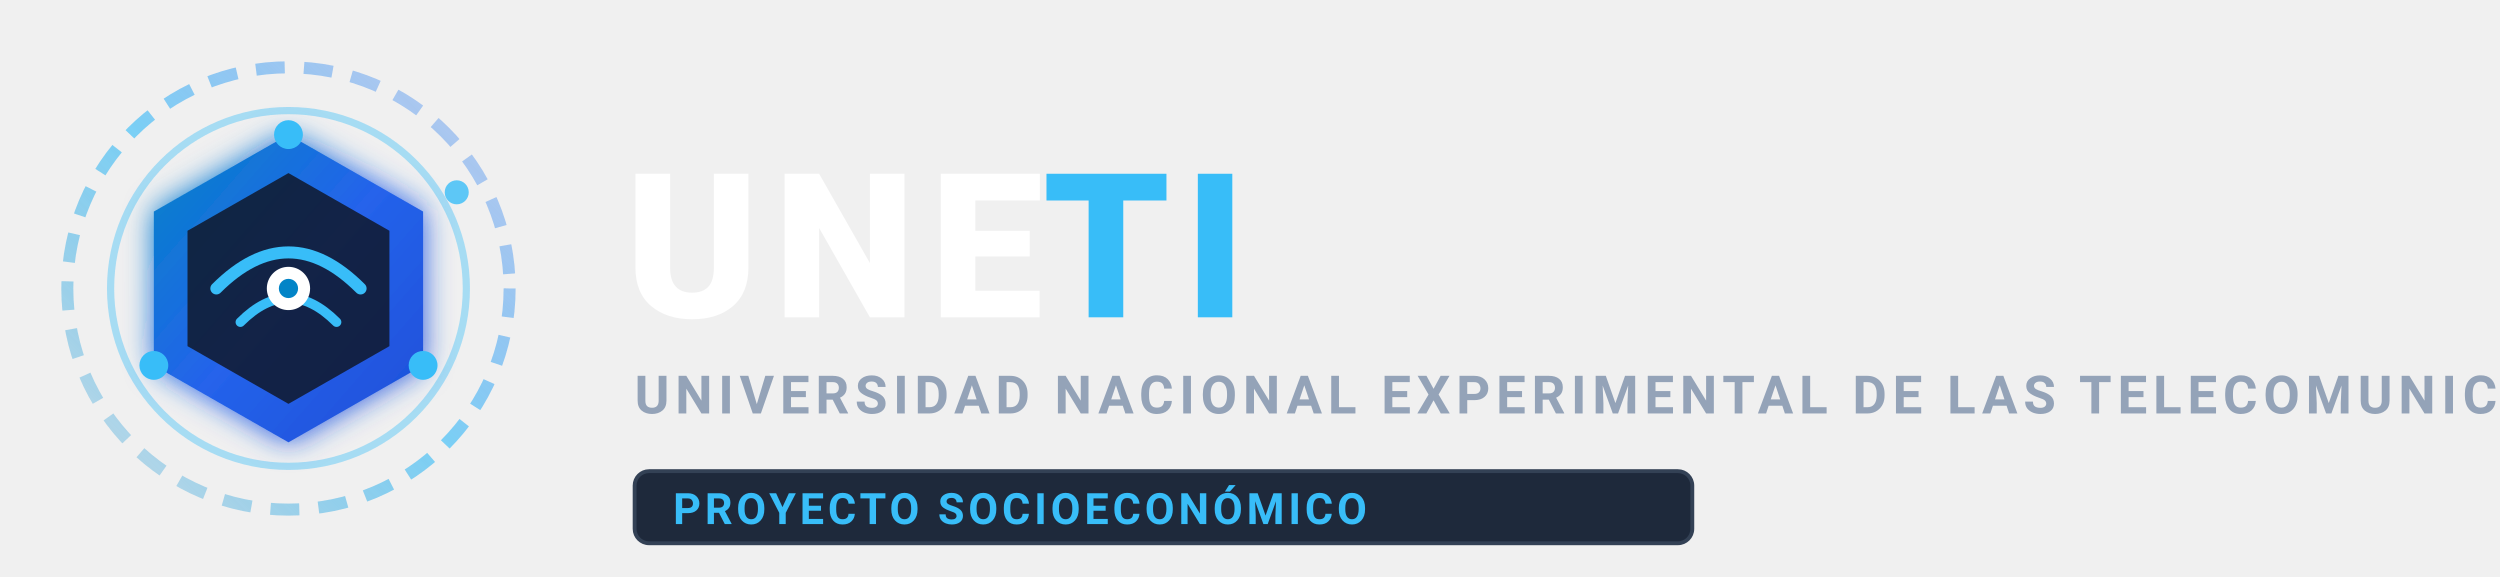
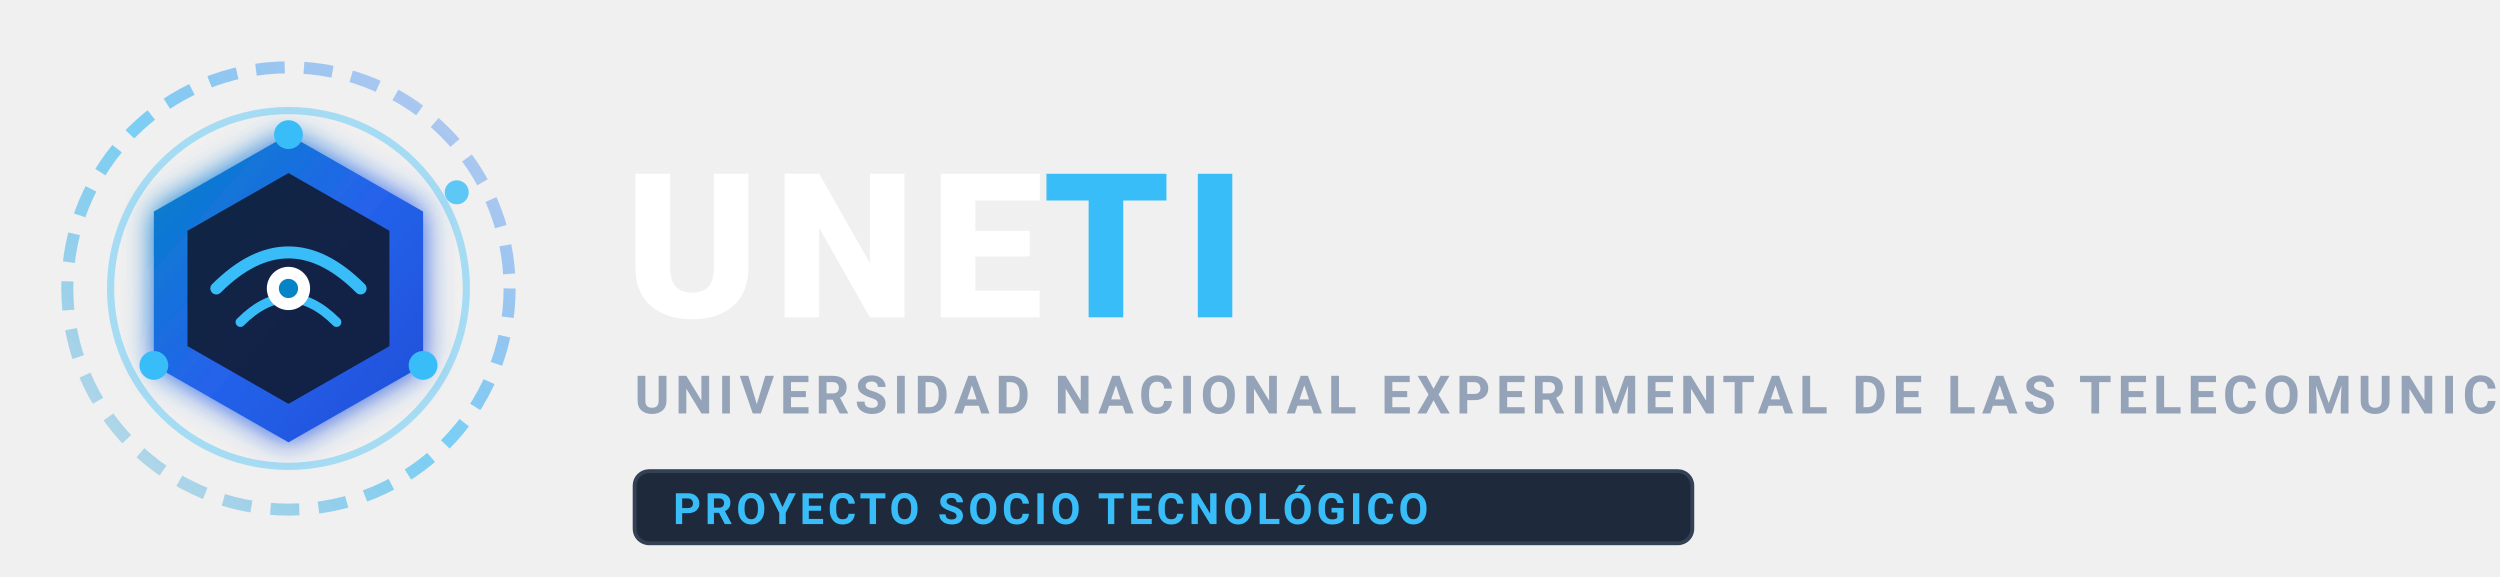
<svg xmlns="http://www.w3.org/2000/svg" viewBox="0 0 520 120" width="100%" height="100%">
  <defs>
    <linearGradient id="unetiGradPrimary" x1="0%" y1="0%" x2="100%" y2="100%">
      <stop offset="0%" stop-color="#0284C7" />
      <stop offset="50%" stop-color="#2563EB" />
      <stop offset="100%" stop-color="#1D4ED8" />
    </linearGradient>
    <linearGradient id="unetiGradCyan" x1="0%" y1="0%" x2="100%" y2="100%">
      <stop offset="0%" stop-color="#38BDF8" />
      <stop offset="100%" stop-color="#06B6D4" />
    </linearGradient>
    <linearGradient id="orbitGrad" x1="0%" y1="100%" x2="100%" y2="0%">
      <stop offset="0%" stop-color="#0284C7" stop-opacity="0.2" />
      <stop offset="50%" stop-color="#38BDF8" stop-opacity="0.8" />
      <stop offset="100%" stop-color="#2563EB" stop-opacity="0.3" />
    </linearGradient>
    <filter id="glow" x="-20%" y="-20%" width="140%" height="140%">
      <feGaussianBlur stdDeviation="3" result="blur" />
      <feComposite in="SourceGraphic" in2="blur" operator="over" />
    </filter>
  </defs>
  <g transform="translate(10, 10)">
    <circle cx="50" cy="50" r="46" fill="none" stroke="url(#orbitGrad)" stroke-width="2.5" stroke-dasharray="6 4" opacity="0.8" />
    <circle cx="50" cy="50" r="37" fill="none" stroke="#38BDF8" stroke-width="1.5" opacity="0.4" />
    <polygon points="50,18 78,34 78,66 50,82 22,66 22,34" fill="url(#unetiGradPrimary)" filter="url(#glow)" />
    <polygon points="50,26 71,38 71,62 50,74 29,62 29,38" fill="#0F172A" opacity="0.85" />
    <path d="M35 50 Q50 35 65 50" fill="none" stroke="#38BDF8" stroke-width="2.5" stroke-linecap="round" />
    <path d="M40 57 Q50 47 60 57" fill="none" stroke="#38BDF8" stroke-width="2" stroke-linecap="round" />
    <circle cx="50" cy="50" r="4.5" fill="#FFFFFF" />
    <circle cx="50" cy="50" r="2" fill="#0284C7" />
    <circle cx="50" cy="18" r="3" fill="#38BDF8" />
    <circle cx="78" cy="66" r="3" fill="#38BDF8" />
    <circle cx="22" cy="66" r="3" fill="#38BDF8" />
    <circle cx="85" cy="30" r="2.5" fill="#38BDF8" opacity="0.8" />
  </g>
  <g transform="translate(130, 28)">
    <text x="0" y="38" font-family="system-ui, -apple-system, BlinkMacSystemFont, 'Segoe UI', Roboto, sans-serif" font-weight="900" font-size="42" fill="#FFFFFF" letter-spacing="3">
      UNE<tspan fill="#38BDF8">TI</tspan>
    </text>
    <text x="2" y="58" font-family="system-ui, -apple-system, BlinkMacSystemFont, 'Segoe UI', Roboto, sans-serif" font-weight="700" font-size="11" fill="#94A3B8" letter-spacing="1.2">
      UNIVERSIDAD NACIONAL EXPERIMENTAL DE LAS TELECOMUNICACIONES E INFORMÁTICA
    </text>
    <g transform="translate(2, 70)">
      <rect x="0" y="0" width="220" height="15" rx="3" fill="#1E293B" stroke="#334155" stroke-width="0.8" />
      <text x="8" y="11" font-family="system-ui, -apple-system, BlinkMacSystemFont, 'Segoe UI', Roboto, sans-serif" font-weight="600" font-size="9" fill="#38BDF8" letter-spacing="0.8">
-         PROYECTO SOCIOECONÓMICO
+         PROYECTO SOCIO TECNOLÓGICO
      </text>
    </g>
  </g>
</svg>
